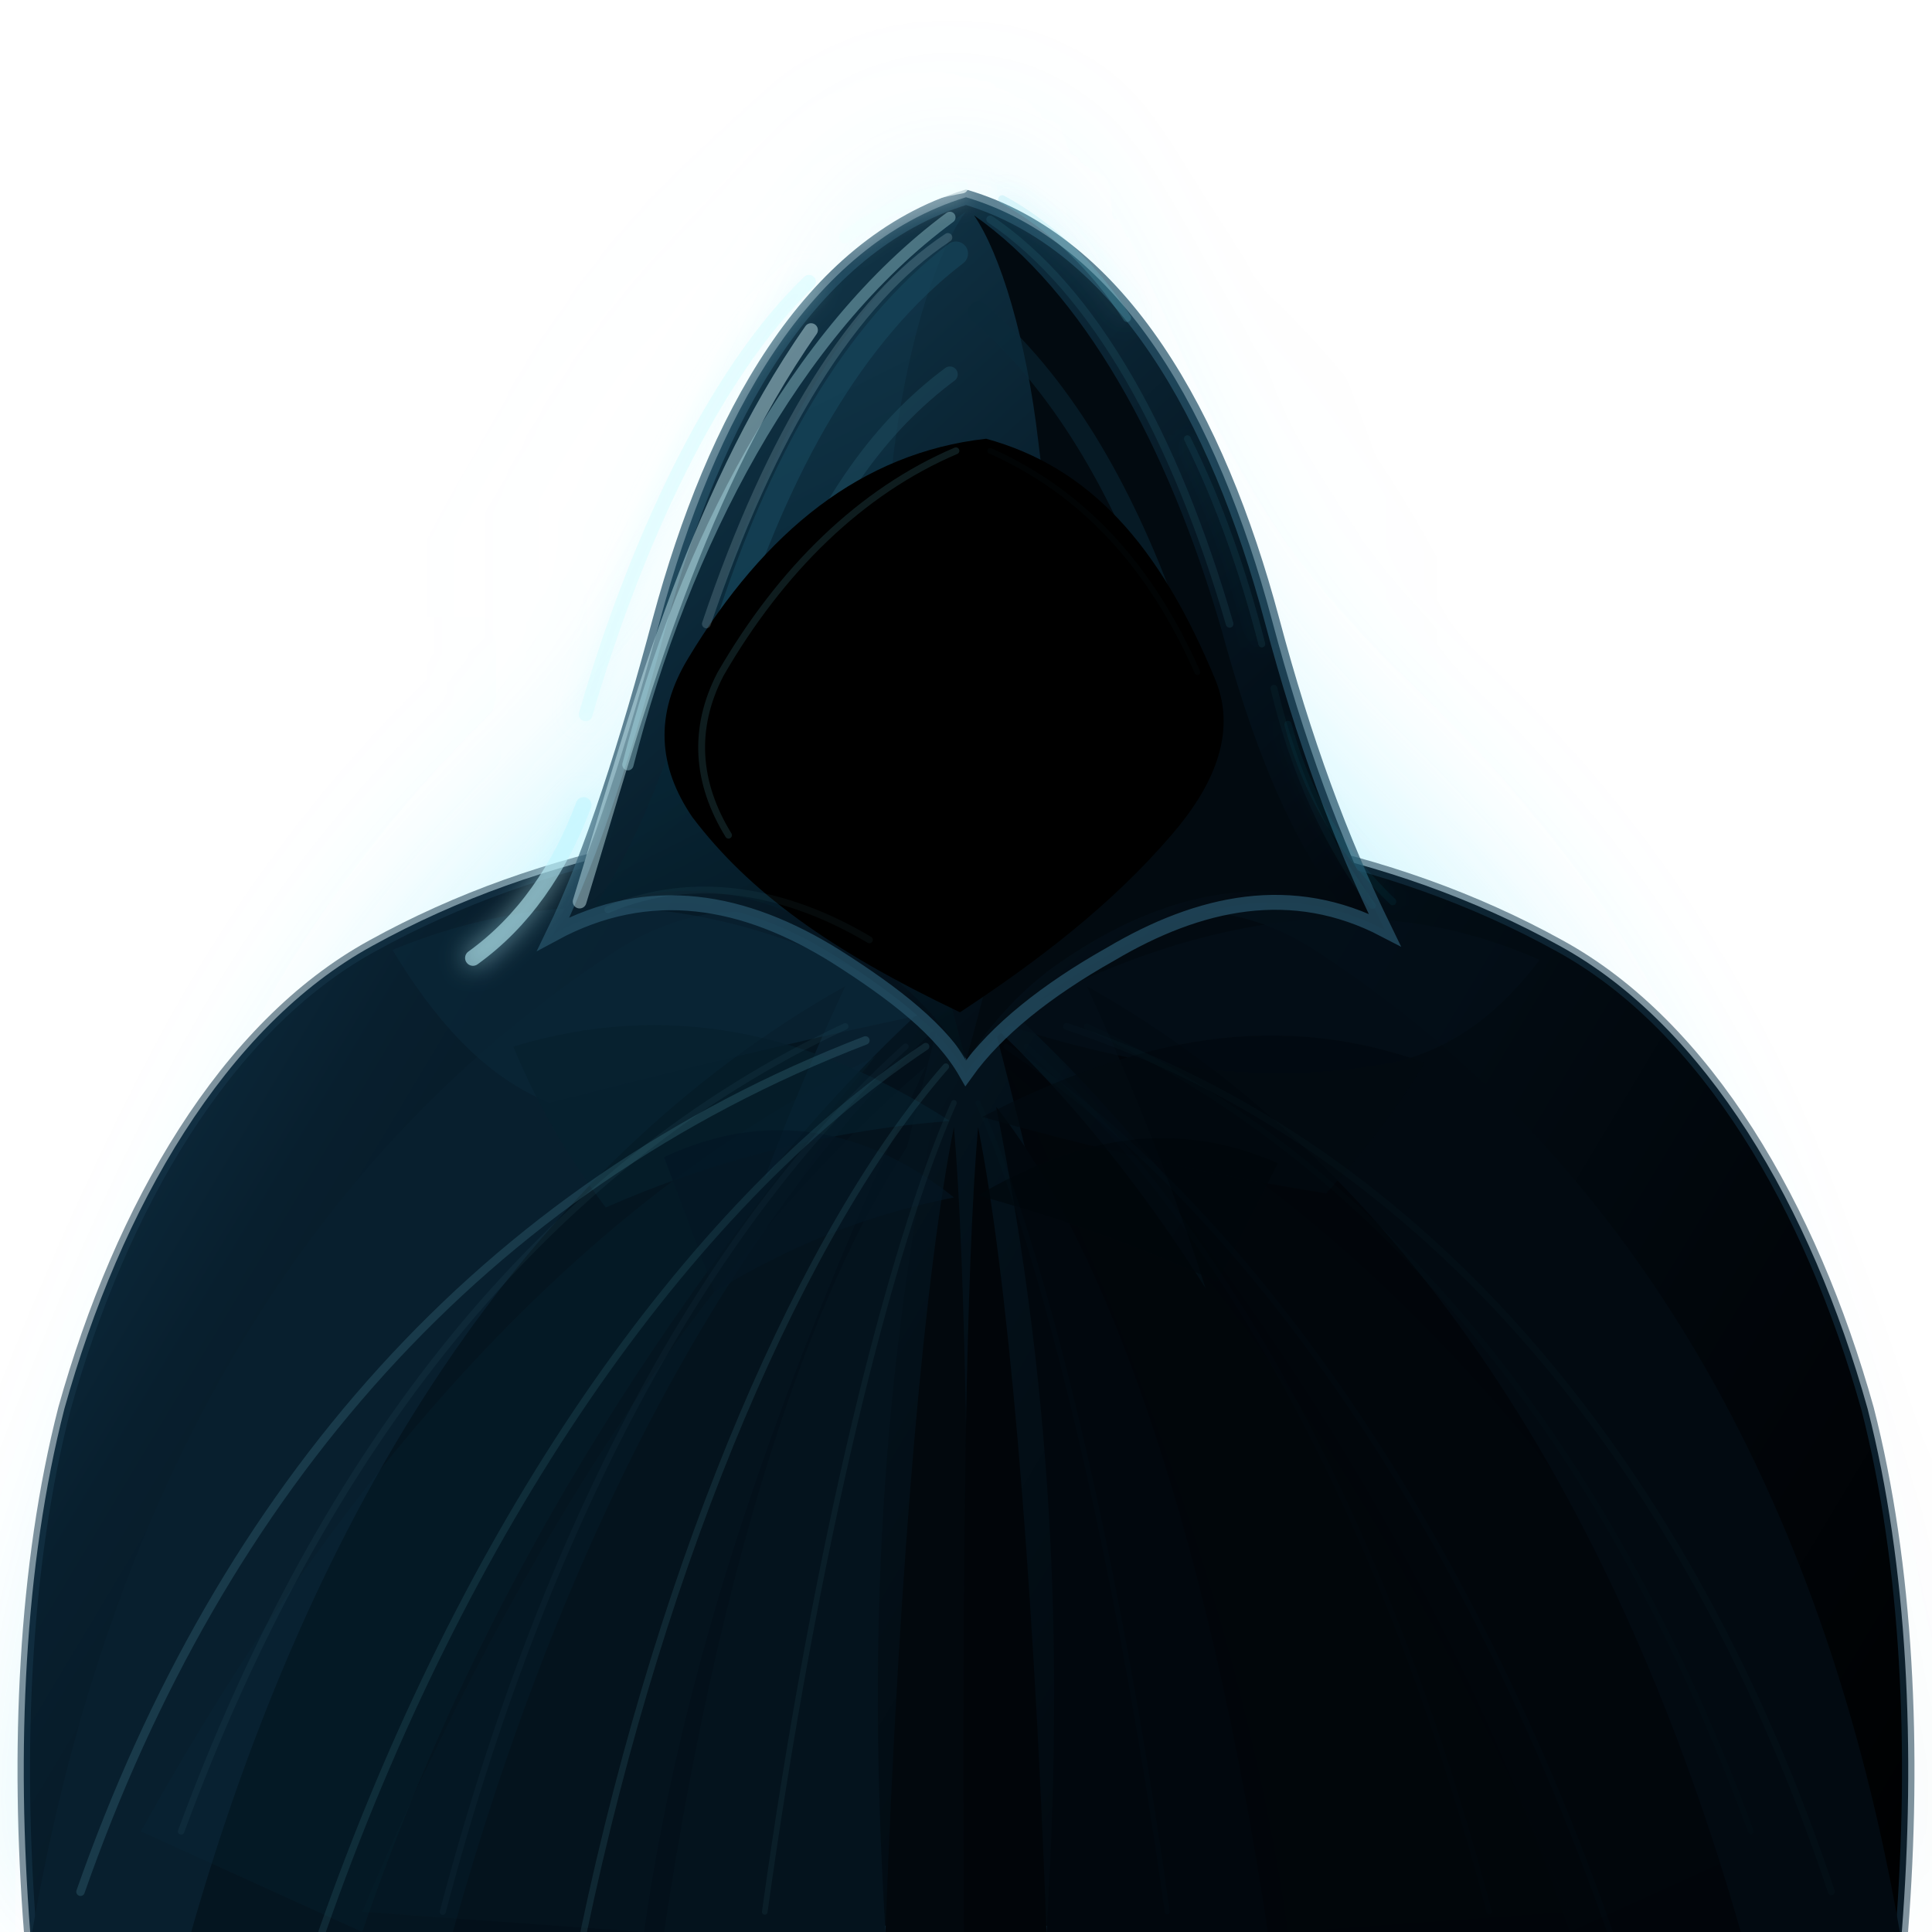
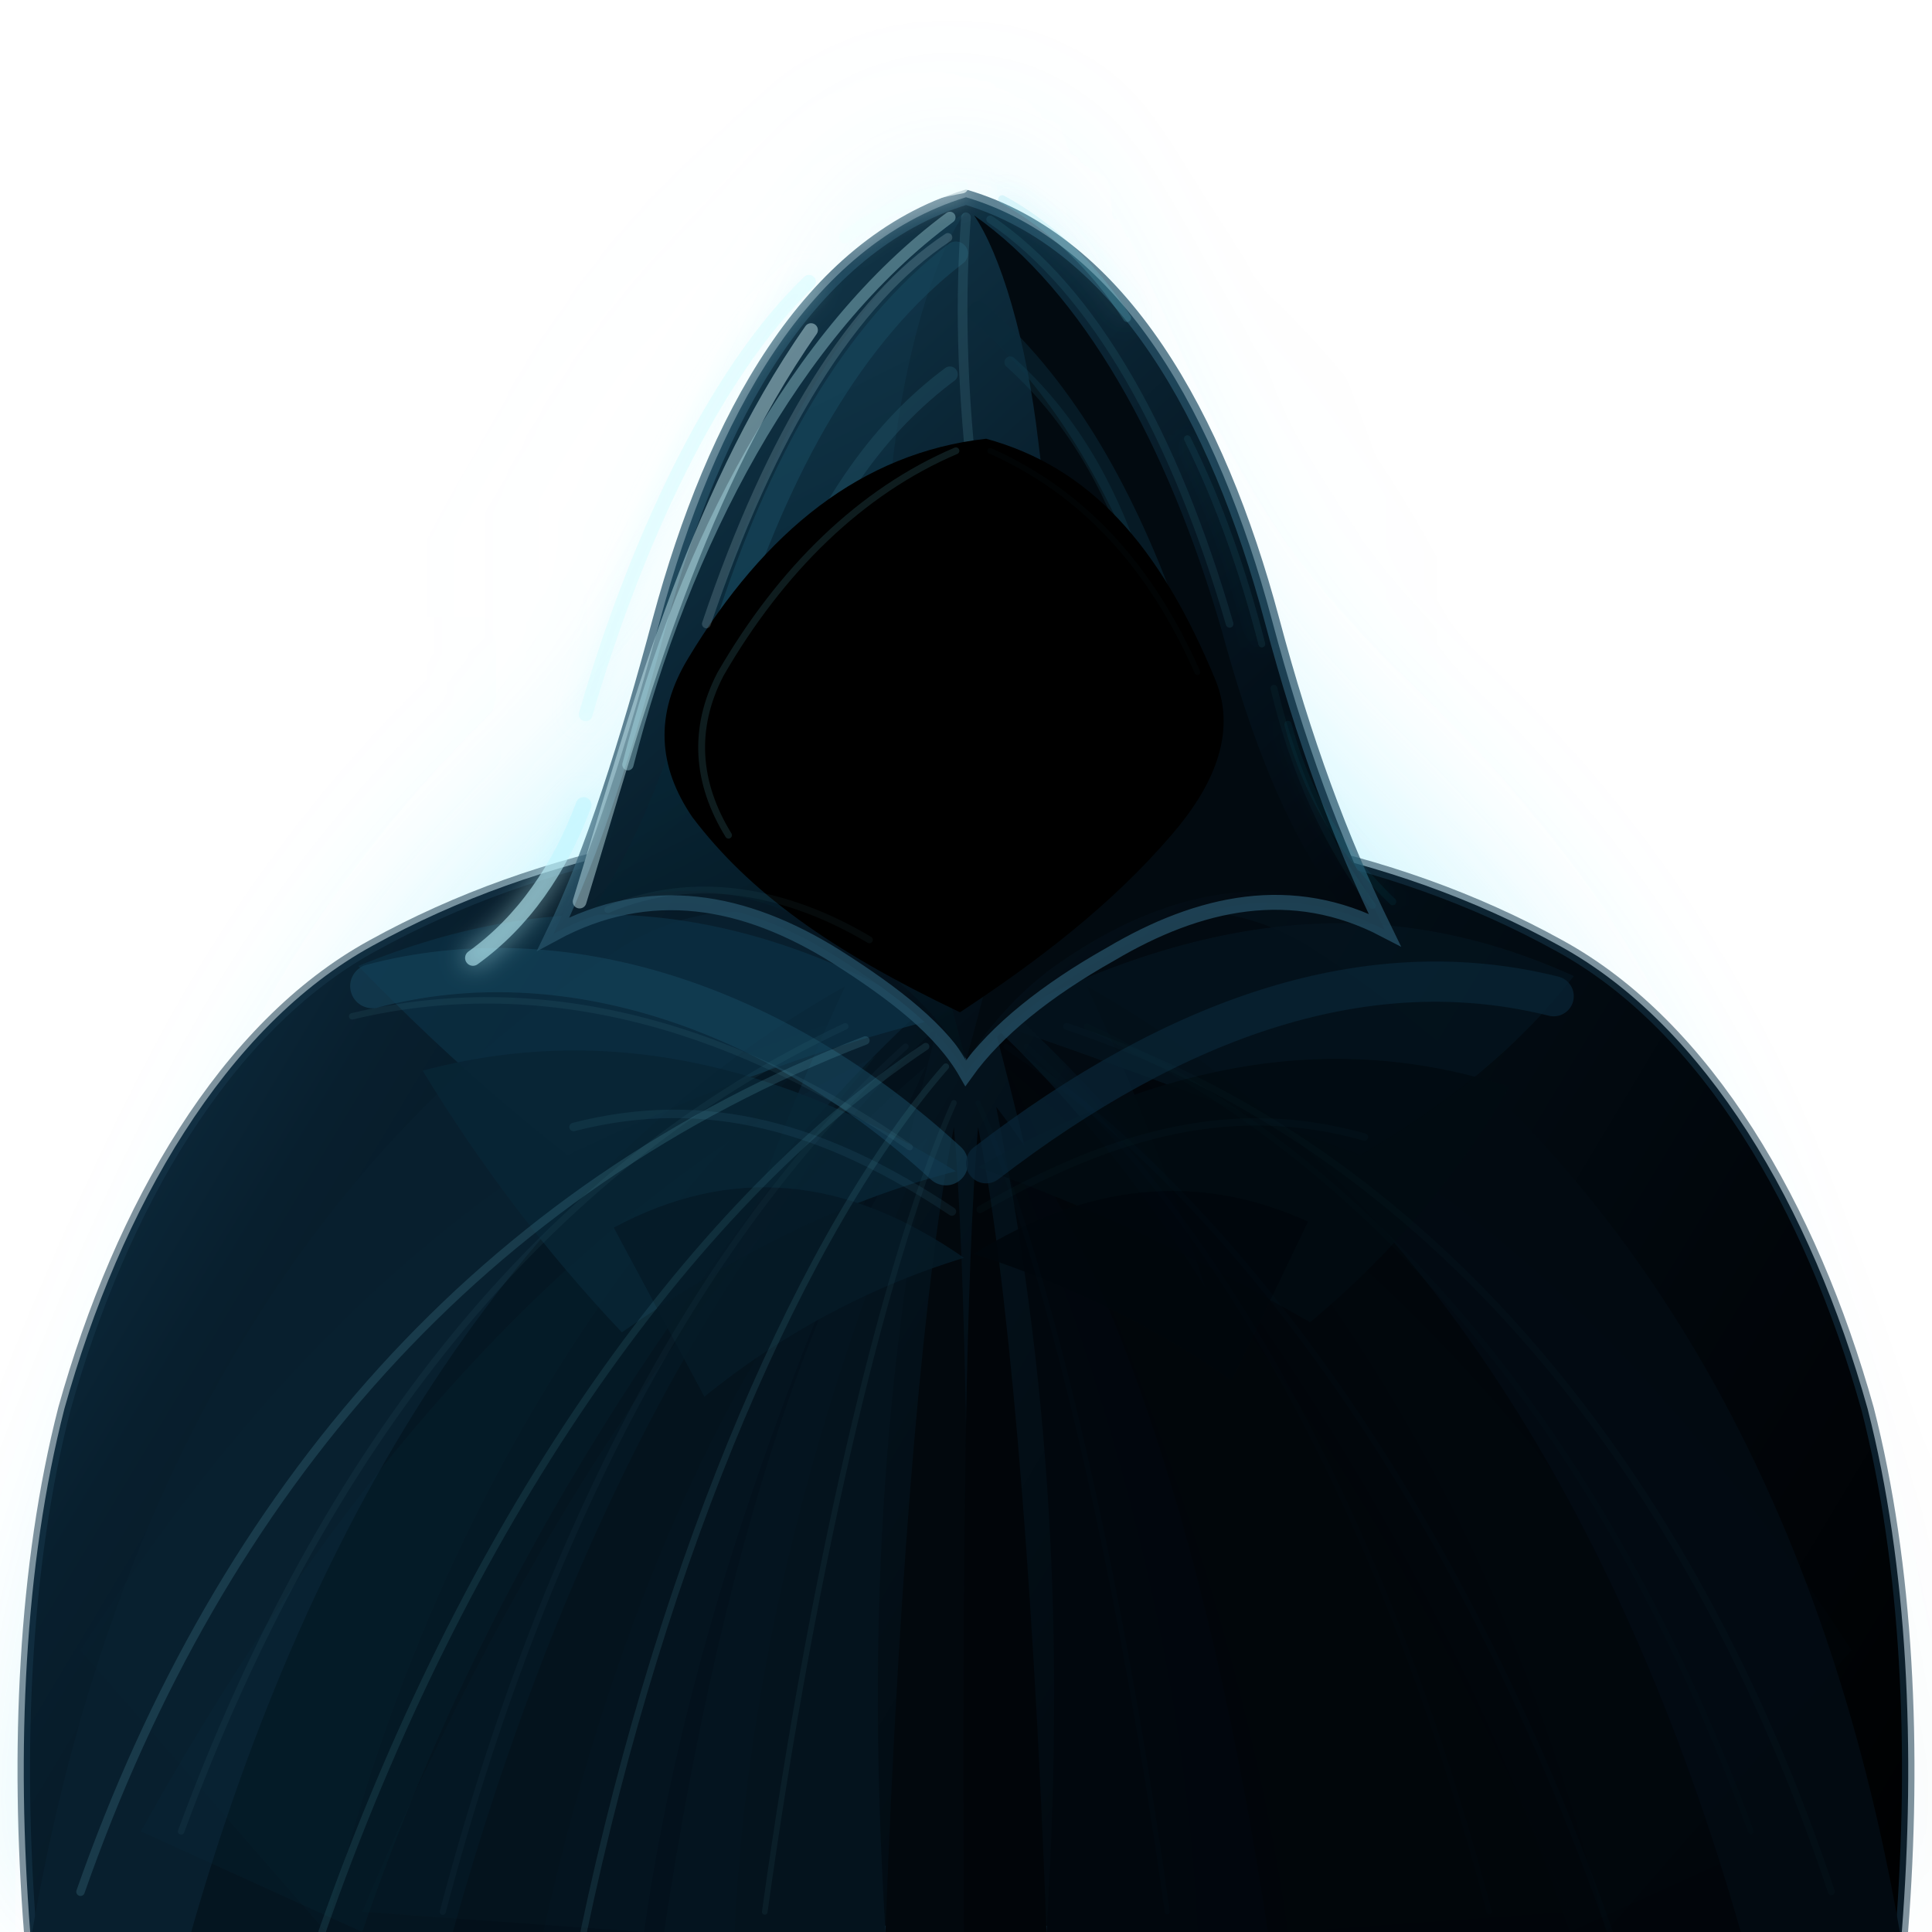
<svg xmlns="http://www.w3.org/2000/svg" viewBox="0 0 96 96" role="img" aria-labelledby="t d" data-brand-vector-source="reference-derived-contours-v8-24">
  <defs>
    <linearGradient id="mantle" x1="2" y1="42" x2="92" y2="96" gradientUnits="userSpaceOnUse">
      <stop stop-color="#12364b" />
      <stop offset=".18" stop-color="#081f2e" />
      <stop offset=".48" stop-color="#031019" />
      <stop offset=".78" stop-color="#01060b" />
      <stop offset="1" stop-color="#000102" />
    </linearGradient>
    <linearGradient id="hood" x1="28" y1="9" x2="69" y2="54" gradientUnits="userSpaceOnUse">
      <stop stop-color="#1b455a" />
      <stop offset=".28" stop-color="#0d2c3d" />
      <stop offset=".62" stop-color="#04131e" />
      <stop offset="1" stop-color="#010307" />
    </linearGradient>
    <linearGradient id="hoodLeft" x1="28" y1="11" x2="49" y2="53" gradientUnits="userSpaceOnUse">
      <stop stop-color="#173f55" />
      <stop offset=".52" stop-color="#082737" />
      <stop offset="1" stop-color="#021018" />
    </linearGradient>
    <filter id="mist" x="-100%" y="-100%" width="300%" height="300%">
      <feGaussianBlur stdDeviation="4.1" />
    </filter>
    <filter id="glow" x="-140%" y="-140%" width="380%" height="380%">
      <feGaussianBlur stdDeviation=".62" result="b" />
      <feMerge>
        <feMergeNode in="b" />
        <feMergeNode in="SourceGraphic" />
      </feMerge>
    </filter>
  </defs>
  <g data-brand-atmosphere="" filter="url(#mist)">
    <path d="M11 95C6 73 14 52 30 38C40 29 43 17 48 8C53 17 56 29 66 38C82 52 90 73 83 95C70 69 59 56 48 52C36 56 24 70 11 95Z" fill="#62e3ff" fill-opacity=".3" />
    <path d="M0 96C4 74 14 56 30 42C18 63 12 81 11 96Z" fill="#32cde8" fill-opacity=".17" />
    <path d="M96 96C92 74 82 56 66 42C78 63 84 81 85 96Z" fill="#167b93" fill-opacity=".07" />
    <path d="M28 30C33 19 40 11 47 9" fill="none" stroke="#b5f6ff" stroke-opacity=".1" stroke-width="1.6" stroke-linecap="round" />
    <path d="M69 31C64 20 56 12 49 9" fill="none" stroke="#349bb3" stroke-opacity=".035" stroke-width="1.15" stroke-linecap="round" />
  </g>
  <g data-brand-energy="" fill="none" stroke-linecap="round">
    <path d="M13 57C10 62 9 68 9 74" stroke="#63d8ec" stroke-opacity=".05" stroke-width=".34" />
    <path d="M83 57C86 62 87 68 87 74" stroke="#26778b" stroke-opacity=".02" stroke-width=".3" />
  </g>
  <path data-brand-cloak="" d="M48 40.8C37 40.5 27 42.3 18.5 47C11.2 51 6 60 3.2 70C1.2 77.8.8 87 1.5 96H94.5C95.2 87 94.8 77.8 92.8 70C90 60 84.8 51 77.5 47C69 42.3 59 40.5 48 40.8Z" fill="url(#mantle)" stroke="#17394c" stroke-opacity=".54" stroke-width=".62" />
  <g data-brand-folds="">
    <path d="M1.6 96C4.8 77.5 13 58.5 31 47C36 44 41 45 46 50C34 61 24 78 18 96Z" fill="#081f2e" />
    <path d="M94.4 96C91.2 77.5 83 58.5 65 47C60 44 55 45 50 50C62 61 72 78 78 96Z" fill="#020a11" />
    <path d="M9.5 96C15.5 75 26 58 42 49C35 64 31 80 30 96Z" fill="#041520" />
    <path d="M86.5 96C80.5 75 70 58 54 49C61 64 65 80 66 96Z" fill="#01050a" />
    <path d="M22.5 96C27.8 77 36 61 46.6 51C42.2 67.5 39.8 82.5 40 96Z" fill="#03101a" />
    <path d="M73.5 96C68.2 77 60 61 49.4 51C53.8 67.5 56.2 82.5 56 96Z" fill="#01050a" />
    <path d="M33 96C36 76 41 62 46.5 55C43.5 70 43.2 83 44 96Z" fill="#04131d" />
    <path d="M63 96C60 76 55 62 49.5 55C52.5 70 52.8 83 52 96Z" fill="#01070d" />
    <path d="M44 96C44.7 77 46 63 47.4 56C48 63 48.2 77 48.1 96Z" fill="#02080d" />
    <path d="M52 96C51.3 77 50 63 48.6 56C48 63 47.8 77 47.9 96Z" fill="#010509" />
    <path d="M7 91C17 73 29 59.5 43.5 52.5C33 65 24 78.5 18 96Z" fill="#0c3044" fill-opacity=".16" />
    <path d="M89 91C79 73 67 59.5 52.5 52.5C63 65 72 78.5 78 96Z" fill="#04131d" fill-opacity=".1" />
    <path d="M18 95C26 76 36 61.5 46 53C39 68 34 82 32 96Z" fill="#082434" fill-opacity=".14" />
    <path d="M78 95C70 76 60 61.5 50 53C57 68 62 82 64 96Z" fill="#020b12" fill-opacity=".1" />
+     <path d="M4 82C15 65 27 55 42.5 50.5C29.8 61.8 20.8 77 16.2 96Z" fill="#0b2b3d" fill-opacity=".13" />
+     <path d="M92 82C81 65 69 55 53.5 50.5C66.2 61.8 75.2 77 79.8 96Z" fill="#031019" fill-opacity=".08" />
+     <path d="M27 96C31 78 38 64 46.1 56.5C40.4 70 37.1 83.2 36.5 96Z" fill="#092535" fill-opacity=".1" />
+     <path d="M69 96C65 78 58 64 49.9 56.5C55.6 70 58.9 83.2 59.5 96Z" fill="#020a10" fill-opacity=".08" />
  </g>
-   <g data-brand-collar="" opacity=".82">
-     <path d="M19.5 47.2C28.5 43.5 37.4 44.7 46.4 50.3C39.2 51.8 33.2 53.3 27.3 54.8C23.9 53.4 21.5 50.5 19.5 47.2Z" fill="#0a2939" fill-opacity=".7" />
-     <path d="M76.5 47.7C68.7 44.2 59.8 45.1 49.6 50.8C56.5 53.1 63.1 54 69.2 52.8C72.3 52.1 74.6 50.2 76.5 47.7Z" fill="#031019" fill-opacity=".72" />
-     <path d="M25.5 52C33.1 49.7 40.2 51.2 47.2 55.7C40.8 56.2 35.1 57.8 30.1 60C28.2 57.5 26.7 54.9 25.5 52Z" fill="#06202f" fill-opacity=".72" />
-     <path d="M70.8 52.8C63.5 50.2 56.6 51.5 48.8 55.5C55.2 57.3 60.8 58.5 65.9 59.3C67.8 57.2 69.5 55 70.8 52.8Z" fill="#020a10" fill-opacity=".78" />
-     <path d="M33 57.5C38.1 55.1 43 56 47.4 59.5C42.8 60.4 38.9 62.1 35.5 64.2Z" fill="#041725" fill-opacity=".72" />
-     <path d="M63.5 57.8C58.5 55.6 53.7 56.4 48.6 59.4C53.3 60.7 57.2 62.2 60.5 63.7Z" fill="#01070c" fill-opacity=".8" />
+   <g data-brand-collar="" opacity=".9">
+     <path d="M17.8 48C27.8 43.9 36.8 44.7 46.7 50.6C40.1 52.2 34.1 54.6 28.2 57.4C24.5 54.5 21.2 51.5 17.8 48Z" fill="#0c3043" fill-opacity=".82" />
+     <path d="M78.2 48.5C69.6 44.6 60.6 44.8 49.3 50.8C55.6 52.9 61.4 55.2 67.6 57.4C71.9 54.9 75.5 52 78.2 48.5Z" fill="#04141f" fill-opacity=".86" />
+     <path d="M21 53.2C30 50.8 38.7 52.8 47.5 58.2C41.6 59.7 36.1 62.6 30.9 66.2C27.1 62.2 23.8 57.8 21 53.2Z" fill="#082536" fill-opacity=".92" />
+     <path d="M75 54C66.4 51.2 57.8 52.7 48.6 58C54.6 60.1 60 62.8 65.1 65.7C69.3 62.2 72.6 58.2 75 54Z" fill="#020b12" fill-opacity=".94" />
+     <path d="M30.5 61C36.3 57.9 42 58.4 47.9 62.5C43 64 38.7 66.4 35 69.4Z" fill="#051a27" fill-opacity=".92" />
+     <path d="M65 60.7C59.5 58.2 54 58.8 48.4 62.3C53.3 63.9 57.5 66 61.2 68.6Z" fill="#01070c" fill-opacity=".96" />
+     <path d="M18.5 49C28 46.5 38.5 50 47 57.8" fill="none" stroke="#17485f" stroke-opacity=".62" stroke-width="2.2" stroke-linecap="round" />
+     <path d="M77.2 49.5C68 47.2 58.5 50.5 49 57.8" fill="none" stroke="#092637" stroke-opacity=".78" stroke-width="2" stroke-linecap="round" />
+     <path d="M28.5 56C35.1 54.3 41 56 47.3 60.2" fill="none" stroke="#4a9daf" stroke-opacity=".12" stroke-width=".42" stroke-linecap="round" />
+     <path d="M67.8 56.5C61.4 54.7 55.5 56.2 48.7 60.1" fill="none" stroke="#1e6072" stroke-opacity=".055" stroke-width=".36" stroke-linecap="round" />
  </g>
  <path data-brand-hood="" d="M48 9.8C40.2 12.2 35.5 20.8 32.8 30.8C31.2 36.8 29.4 42.5 27.5 46.4C32.3 43.8 37 44.7 41.5 47.5C44.5 49.4 46.8 51.2 48 53.3C49.5 51.2 52 49.2 55.2 47.4C59.6 44.8 64.2 43.8 68.8 46.2C66.6 41.7 64.8 36.8 63.2 30.8C60.5 20.7 55.7 12.1 48 9.8Z" fill="url(#hood)" stroke="#28546a" stroke-opacity=".72" stroke-width=".74" />
  <path d="M48 10.5C42.5 14.4 38 22 35.2 31.5C33.5 37 31.8 41.8 29.5 45.1C34.4 43.3 39.2 44.5 43.7 48C45.5 49.4 47 51 48 52.7C45 41.8 43.2 31 44.5 21.8C45.2 16.7 46.6 12.4 48 10.5Z" fill="url(#hoodLeft)" fill-opacity=".86" />
  <path d="M48.4 10.7C53.8 14.5 58 22 60.7 31.3C62.2 36.8 63.9 41.2 66.5 44.8C61.8 43.5 57.2 44.7 52.7 47.8C50.8 49.1 49.3 50.8 48 52.7C51.2 41.2 52.8 31 51.6 22C51 16.8 49.7 12.6 48.4 10.7Z" fill="#020a10" />
  <g data-brand-hood-layers="" fill="none" stroke-linecap="round">
-     <path d="M47.5 12.6C42.4 16.5 38.7 23.1 36.1 31.2C39.9 28.1 43.5 25.7 47.6 23.9" stroke="#17475d" stroke-opacity=".62" stroke-width="1.2" />
+     <path d="M47.5 12.6C42.4 16.5 38.7 23.1 36.1 31.2C39.7 28.4 43.4 26 47.6 23.9" stroke="#17475d" stroke-opacity=".62" stroke-width="1.2" />
    <path d="M48.6 15.5C52.6 18.9 55.7 24.1 58 30.5C54.9 28.2 52.1 26.4 48.4 25" stroke="#0b2b3b" stroke-opacity=".5" stroke-width="1.05" />
    <path d="M47.2 18.6C43.7 21.2 41.2 24.9 39.3 29.4" stroke="#24576b" stroke-opacity=".4" stroke-width=".78" />
+     <path d="M48 10.8C47.7 14.8 47.8 19 48.3 23.6" stroke="#8ee5f2" stroke-opacity=".12" stroke-width=".48" />
+     <path d="M50.2 18C53.1 20.6 55.1 24 56.4 27.9" stroke="#1d576a" stroke-opacity=".2" stroke-width=".58" />
  </g>
  <path data-brand-face-void="" d="M49 21.8C42.8 22.5 38 26.4 34.2 32.7C32.5 35.5 32.7 38.1 34.4 40.6C37.2 44.3 41.2 47.2 47.7 50.3C51.5 47.8 55.2 45 58.2 41.5C60.2 39.2 61.5 36.5 60.4 33.8C57.6 27 54.1 23.2 49 21.8Z" fill="#000" />
  <g data-brand-texture="" fill="none" stroke-linecap="round">
    <path d="M47.5 22.4C42.8 24.4 38.8 28.3 35.8 33.5C34.4 36.2 34.6 38.9 36.2 41.5" stroke="#72d7e8" stroke-opacity=".13" stroke-width=".34" />
    <path d="M49.2 22.4C53.9 24.5 57.2 28.2 59.5 33.4" stroke="#226d80" stroke-opacity=".04" stroke-width=".28" />
    <path d="M28.8 44.8C31.5 36 34.4 24.8 40.3 16.4" stroke="#d9fbff" stroke-opacity=".43" stroke-width=".68" />
    <path d="M31.2 38C34 27 39.5 16.5 47.2 10.8" stroke="#bff7ff" stroke-opacity=".34" stroke-width=".56" />
    <path d="M35.1 31C38.3 21.5 42.4 14.9 47.1 11.8" stroke="#d7fbff" stroke-opacity=".17" stroke-width=".44" />
    <path d="M49.2 10.9C54.4 14.4 58.4 21.7 61.1 31" stroke="#59c1d3" stroke-opacity=".1" stroke-width=".38" />
    <path d="M63.3 34.2C64.3 38.4 66 42.1 68.2 45" stroke="#2b8ea2" stroke-opacity=".065" stroke-width=".34" />
    <path d="M30.2 45.2C34.4 43.4 39 44.2 43.2 46.7" stroke="#71cadc" stroke-opacity=".05" stroke-width=".34" />
  </g>
  <g data-brand-rim-light="" fill="none" stroke-linecap="round" filter="url(#glow)">
    <path d="M23.5 47.6C26 45.8 27.8 43.2 29 40" stroke="#bff7ff" stroke-opacity=".56" stroke-width=".78" />
    <path d="M29.1 35.5C31.5 27.2 35.4 18.6 40.2 14" stroke="#d8fbff" stroke-opacity=".52" stroke-width=".68" />
    <path d="M42 11.8C44.1 10.2 46.1 9.6 47.8 9.3" stroke="#f4ffff" stroke-opacity=".68" stroke-width=".62" />
    <path d="M49.8 9.9C52.2 11.2 54.4 13.3 56 15.8" stroke="#71dced" stroke-opacity=".18" stroke-width=".4" />
    <path d="M59 21.8C60.6 25 61.8 28.5 62.7 32" stroke="#4bbbd0" stroke-opacity=".09" stroke-width=".34" />
    <path d="M64 36C65 39.7 66.8 42.5 69.2 44.8" stroke="#36a7bf" stroke-opacity=".07" stroke-width=".36" />
  </g>
  <g data-brand-seams="" fill="none" stroke-linecap="round">
    <path d="M4 94C11 74 24 59 43 51.7" stroke="#72cbdc" stroke-opacity=".16" stroke-width=".42" />
    <path d="M16 96C23 76 34 60 46 52" stroke="#5cb1c3" stroke-opacity=".13" stroke-width=".36" />
    <path d="M29 96C33 77 40 61 47 53" stroke="#5aa6b6" stroke-opacity=".14" stroke-width=".32" />
    <path d="M91 94C84 73 71 57 53 51" stroke="#286d7f" stroke-opacity=".04" stroke-width=".34" />
    <path d="M80 96C73 76 62 60 50 52" stroke="#195669" stroke-opacity=".03" stroke-width=".28" />
    <path d="M9 91C16 72 27 58 42 51" stroke="#64bfd1" stroke-opacity=".06" stroke-width=".32" />
    <path d="M87 91C80 72 69 58 54 51" stroke="#1d6274" stroke-opacity=".022" stroke-width=".28" />
    <path d="M22 95C27 76 35 61 45 52" stroke="#69c5d7" stroke-opacity=".04" stroke-width=".3" />
    <path d="M74 95C69 76 61 61 51 52" stroke="#1a5768" stroke-opacity=".02" stroke-width=".26" />
    <path d="M38 95C40.5 77 44.2 62 47.4 54.8" stroke="#4d98aa" stroke-opacity=".08" stroke-width=".28" />
    <path d="M58 95C55.5 77 51.8 62 48.6 54.8" stroke="#1e6071" stroke-opacity=".03" stroke-width=".25" />
+     <path d="M17.5 50.5C27.5 48.1 37.1 51.4 45.2 57" stroke="#78cad9" stroke-opacity=".075" stroke-width=".32" />
  </g>
</svg>
